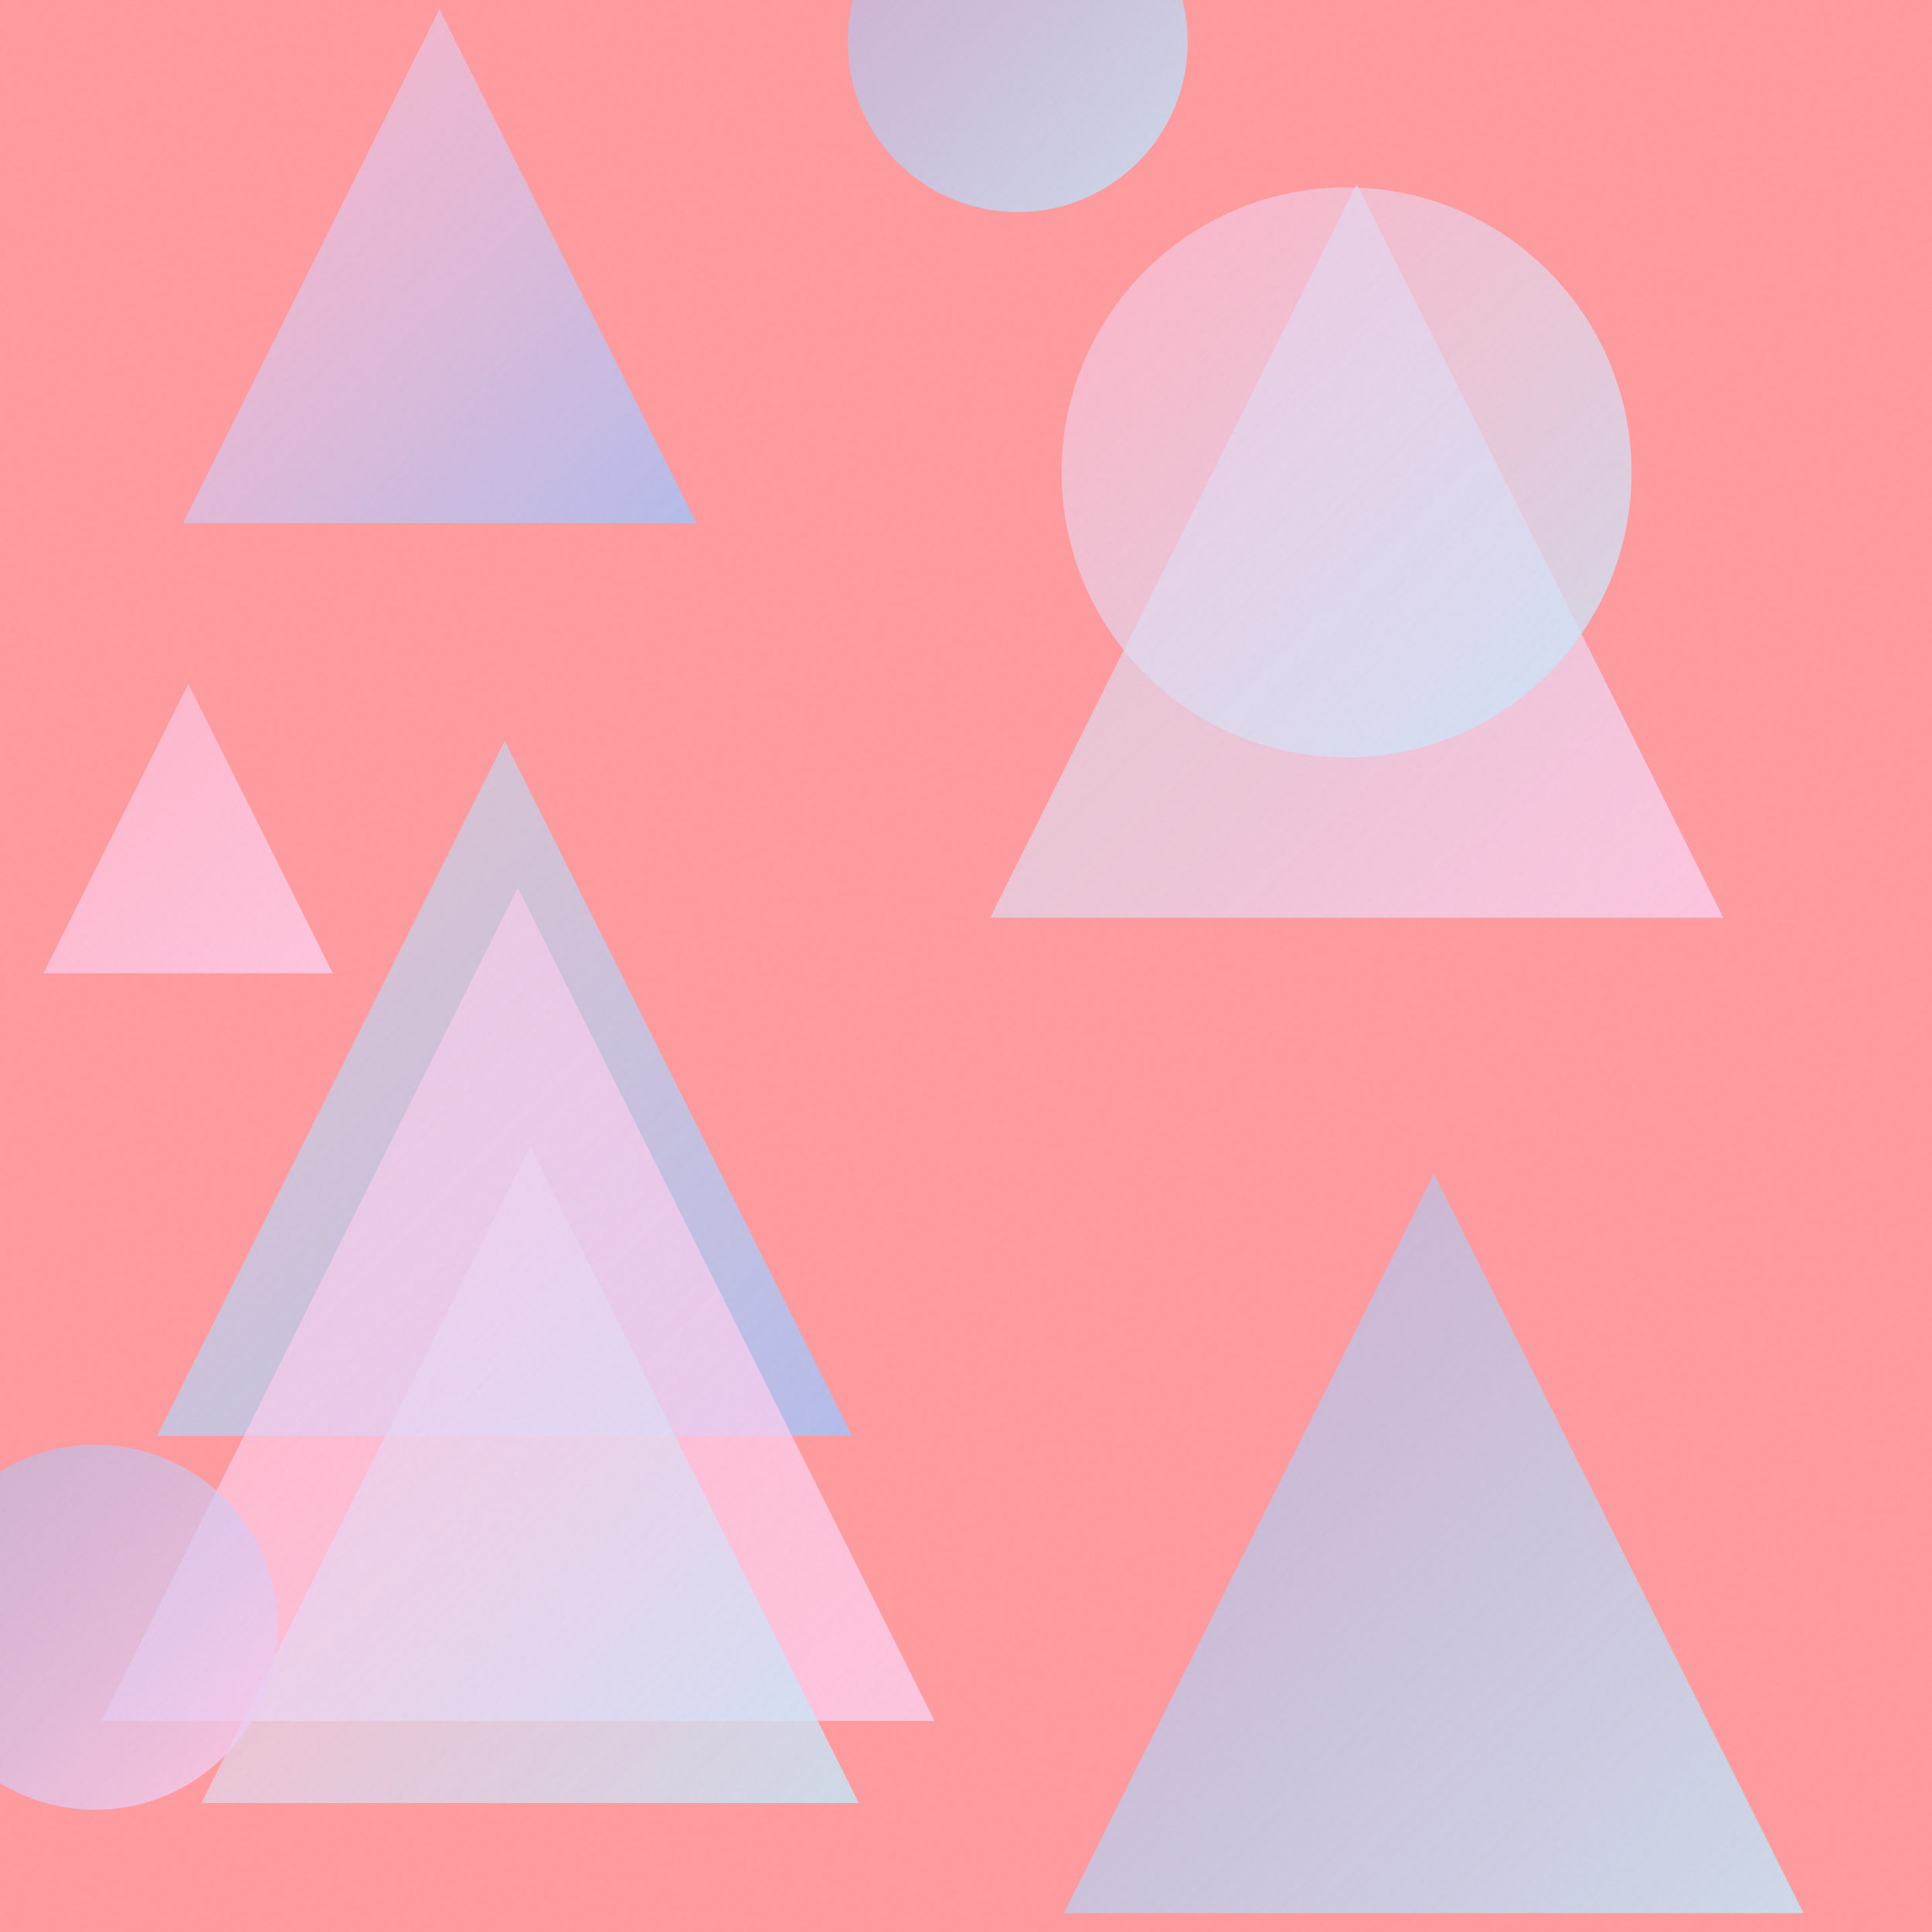
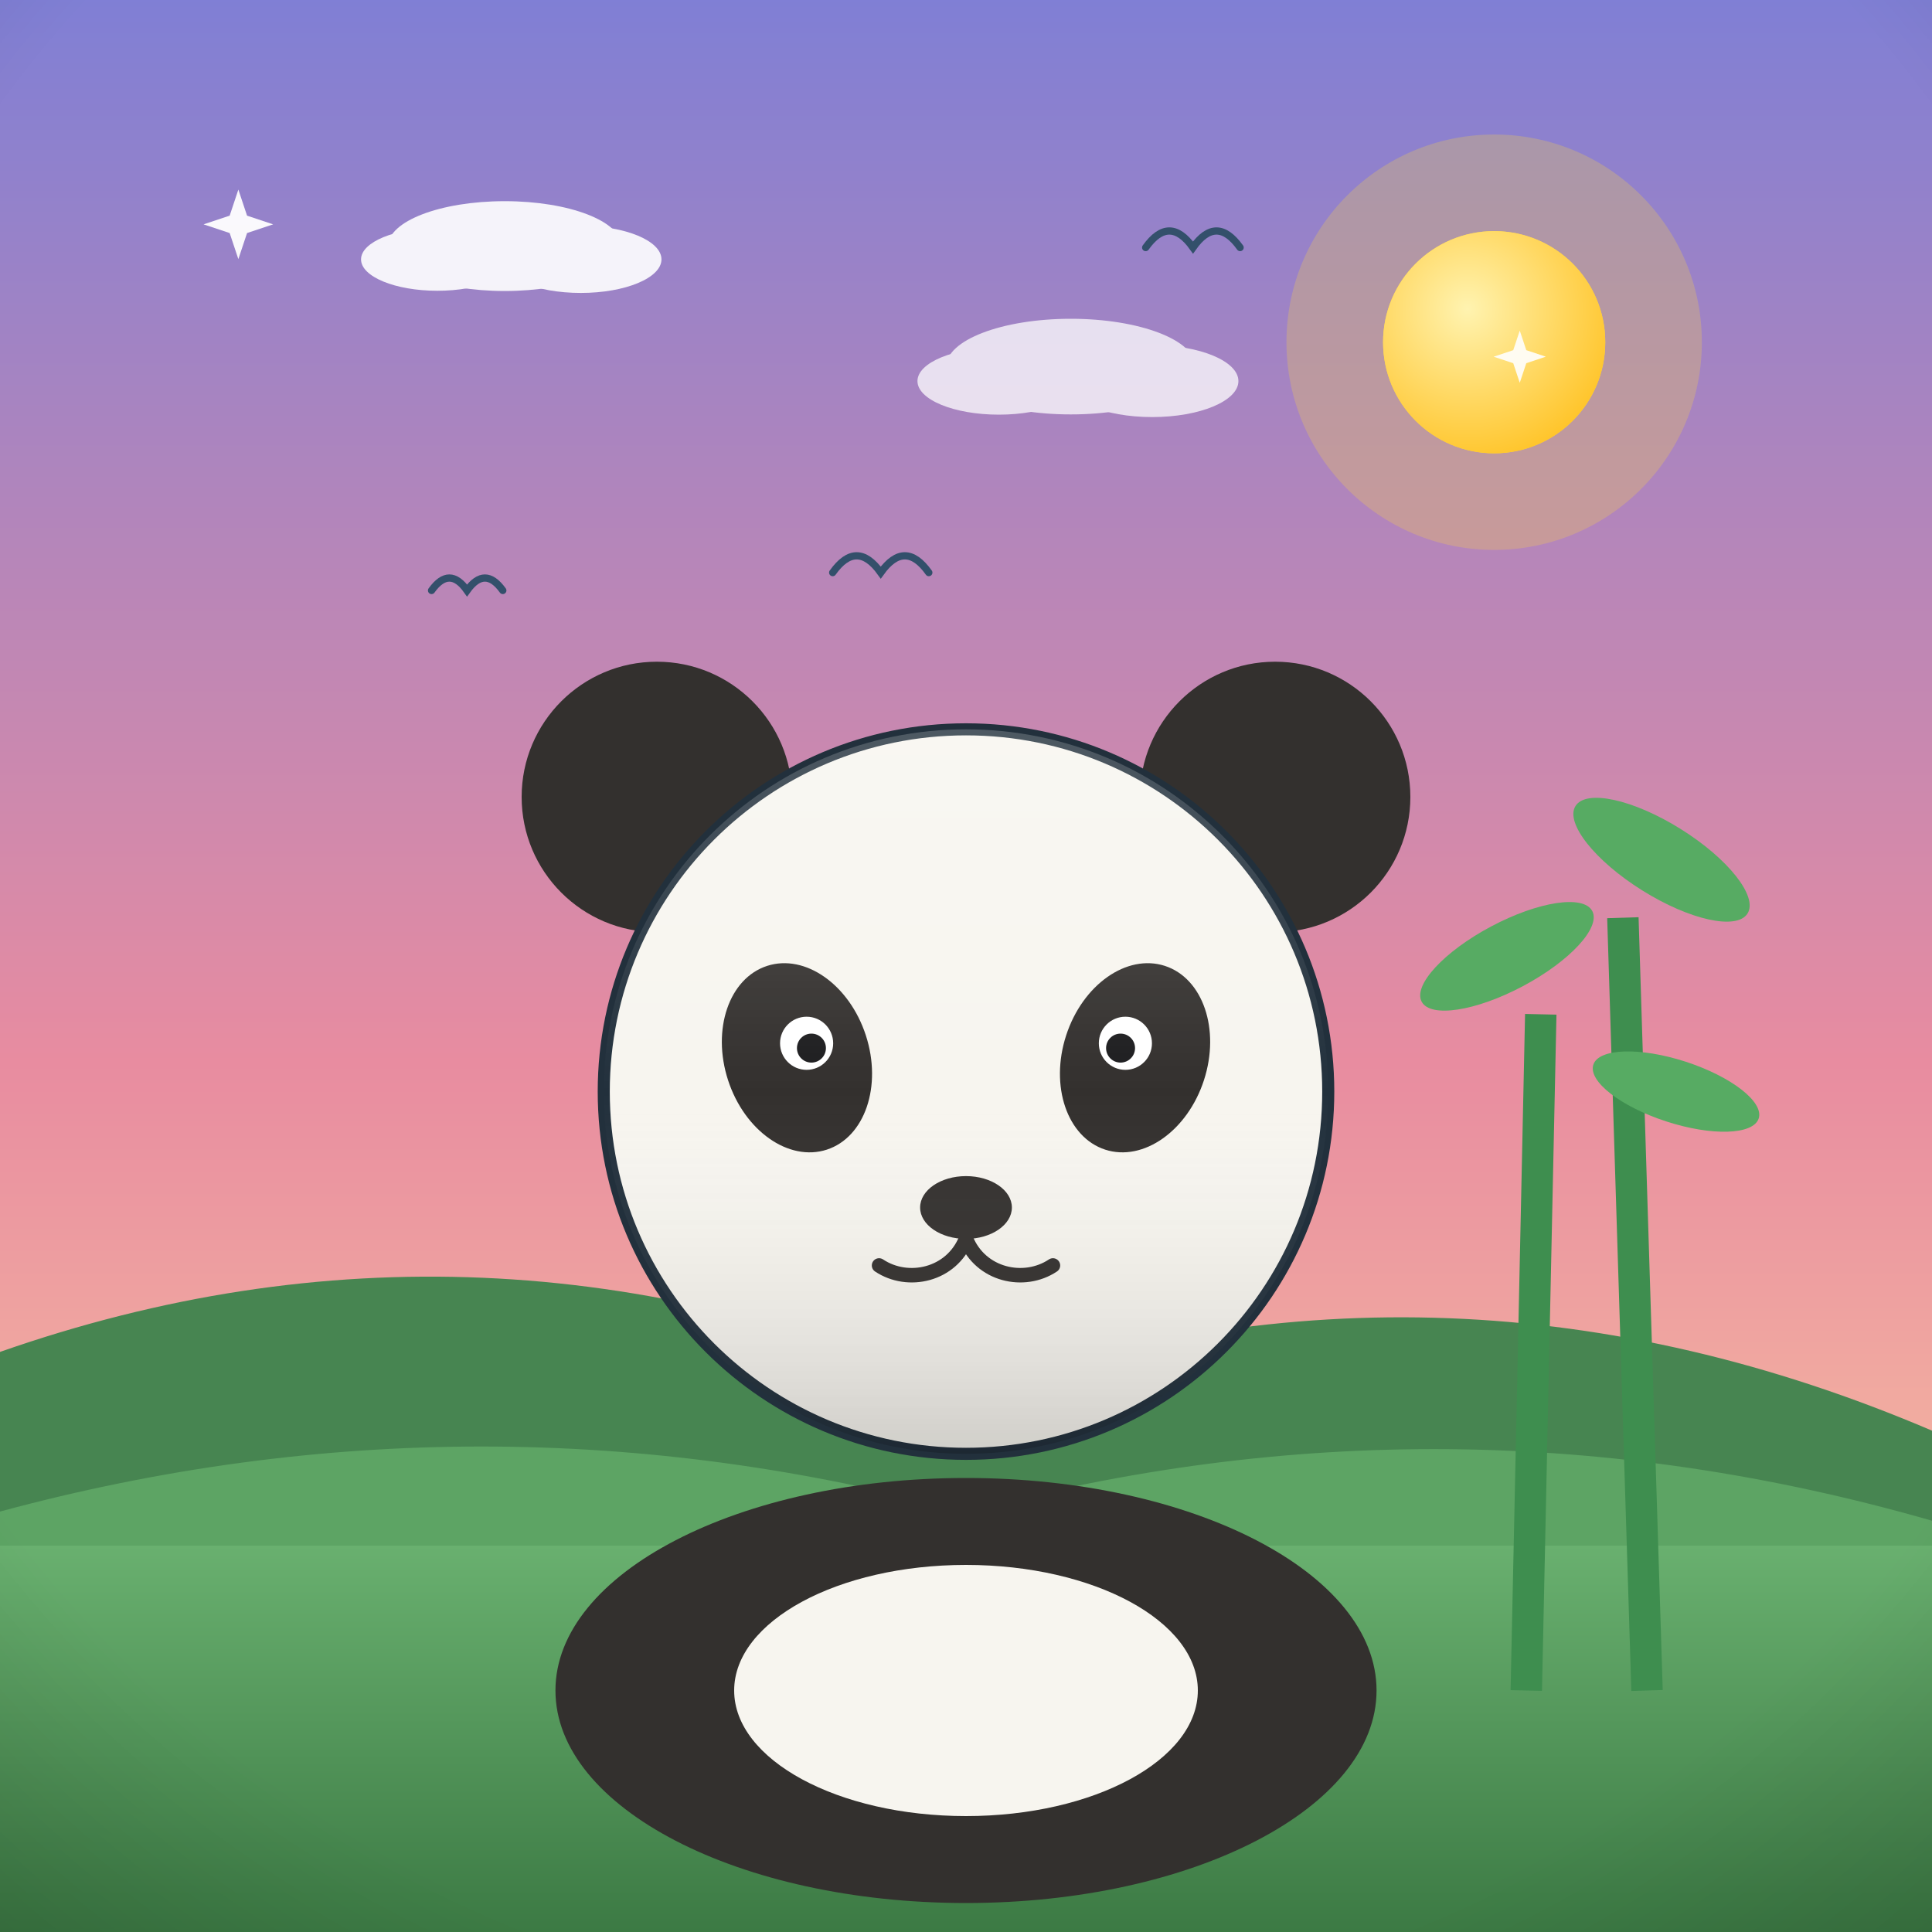
- <svg xmlns="http://www.w3.org/2000/svg" viewBox="0 0 400 400">
+ <svg xmlns="http://www.w3.org/2000/svg" viewBox="0 0 800 800">
  <defs>
-     <linearGradient id="g0" x1="220.3" y1="243.0" x2="373.4" y2="396.1" gradientUnits="userSpaceOnUse">
-       <stop offset="0" stop-color="#A1C4FD" stop-opacity="0.5" />
-       <stop offset="1" stop-color="#C2E9FB" stop-opacity="0.8" />
+     <linearGradient id="sky" x1="0" y1="0" x2="0" y2="1">
+       <stop offset="0" stop-color="#7f7fd5" />
+       <stop offset="0.55" stop-color="#e88ca0" />
+       <stop offset="1" stop-color="#ffd9a0" />
    </linearGradient>
-     <linearGradient id="g1" x1="205.0" y1="38.1" x2="356.8" y2="190.0" gradientUnits="userSpaceOnUse">
-       <stop offset="0" stop-color="#C2E9FB" stop-opacity="0.5" />
-       <stop offset="1" stop-color="#FECFEF" stop-opacity="0.8" />
+     <radialGradient id="sunG" cx="0.38" cy="0.35" r="0.9">
+       <stop offset="0" stop-color="#fff3b0" />
+       <stop offset="1" stop-color="#ffb703" />
+     </radialGradient>
+     <linearGradient id="ground" x1="0" y1="0" x2="0" y2="1">
+       <stop offset="0" stop-color="#69b06f" />
+       <stop offset="1" stop-color="#3c7a44" />
    </linearGradient>
-     <linearGradient id="g2" x1="9.0" y1="141.6" x2="68.9" y2="201.5" gradientUnits="userSpaceOnUse">
-       <stop offset="0" stop-color="#FECFEF" stop-opacity="0.5" />
-       <stop offset="1" stop-color="#FECFEF" stop-opacity="0.8" />
+     <linearGradient id="sea" x1="0" y1="0" x2="0" y2="1">
+       <stop offset="0" stop-color="#3d9bc4" />
+       <stop offset="1" stop-color="#1668a0" />
    </linearGradient>
-     <linearGradient id="g3" x1="32.5" y1="153.4" x2="176.4" y2="297.3" gradientUnits="userSpaceOnUse">
-       <stop offset="0" stop-color="#C2E9FB" stop-opacity="0.5" />
-       <stop offset="1" stop-color="#A1C4FD" stop-opacity="0.8" />
+     <linearGradient id="shade" x1="0" y1="0" x2="0" y2="1">
+       <stop offset="0" stop-color="#ffffff" stop-opacity="0.20" />
+       <stop offset="0.5" stop-color="#ffffff" stop-opacity="0" />
+       <stop offset="1" stop-color="#000000" stop-opacity="0.16" />
    </linearGradient>
-     <linearGradient id="g4" x1="175.5" y1="-26.5" x2="246.0" y2="44.0" gradientUnits="userSpaceOnUse">
-       <stop offset="0" stop-color="#A1C4FD" stop-opacity="0.5" />
-       <stop offset="1" stop-color="#C2E9FB" stop-opacity="0.8" />
-     </linearGradient>
-     <linearGradient id="g5" x1="37.9" y1="1.9" x2="144.2" y2="108.3" gradientUnits="userSpaceOnUse">
-       <stop offset="0" stop-color="#FECFEF" stop-opacity="0.5" />
-       <stop offset="1" stop-color="#A1C4FD" stop-opacity="0.8" />
-     </linearGradient>
-     <linearGradient id="g6" x1="219.7" y1="38.7" x2="337.8" y2="156.8" gradientUnits="userSpaceOnUse">
-       <stop offset="0" stop-color="#FECFEF" stop-opacity="0.5" />
-       <stop offset="1" stop-color="#C2E9FB" stop-opacity="0.8" />
-     </linearGradient>
-     <linearGradient id="g7" x1="21.0" y1="183.8" x2="193.5" y2="356.3" gradientUnits="userSpaceOnUse">
-       <stop offset="0" stop-color="#FECFEF" stop-opacity="0.5" />
-       <stop offset="1" stop-color="#FECFEF" stop-opacity="0.8" />
-     </linearGradient>
-     <linearGradient id="g8" x1="41.7" y1="237.3" x2="177.8" y2="373.3" gradientUnits="userSpaceOnUse">
-       <stop offset="0" stop-color="#FECFEF" stop-opacity="0.5" />
-       <stop offset="1" stop-color="#C2E9FB" stop-opacity="0.8" />
-     </linearGradient>
-     <linearGradient id="g9" x1="-18.1" y1="299.1" x2="57.5" y2="374.7" gradientUnits="userSpaceOnUse">
-       <stop offset="0" stop-color="#A1C4FD" stop-opacity="0.5" />
-       <stop offset="1" stop-color="#FECFEF" stop-opacity="0.8" />
-     </linearGradient>
-     <filter id="n">
-       <feTurbulence type="fractalNoise" baseFrequency="0.9" numOctaves="2" stitchTiles="stitch" />
-       <feColorMatrix type="saturate" values="0" />
-     </filter>
+     <radialGradient id="vig" cx="0.5" cy="0.42" r="0.85">
+       <stop offset="0.72" stop-color="#000000" stop-opacity="0" />
+       <stop offset="1" stop-color="#000000" stop-opacity="0.20" />
+     </radialGradient>
  </defs>
-   <rect width="400" height="400" fill="#FF9A9E" />
-   <path d="M 296.9 243.0 L 373.4 396.1 L 220.3 396.1 Z" fill="url(#g0)" />
-   <path d="M 280.9 38.1 L 356.8 190.0 L 205.0 190.0 Z" fill="url(#g1)" />
-   <path d="M 39.0 141.6 L 68.9 201.5 L 9.0 201.5 Z" fill="url(#g2)" />
-   <path d="M 104.5 153.4 L 176.4 297.3 L 32.5 297.3 Z" fill="url(#g3)" />
-   <circle cx="210.7" cy="8.7" r="35.2" fill="url(#g4)" />
-   <path d="M 91.0 1.9 L 144.2 108.3 L 37.9 108.3 Z" fill="url(#g5)" />
-   <circle cx="278.8" cy="97.8" r="59.0" fill="url(#g6)" />
-   <path d="M 107.2 183.8 L 193.5 356.3 L 21.0 356.3 Z" fill="url(#g7)" />
-   <path d="M 109.8 237.3 L 177.8 373.3 L 41.7 373.3 Z" fill="url(#g8)" />
-   <circle cx="19.7" cy="336.9" r="37.8" fill="url(#g9)" />
-   <rect width="400" height="400" filter="url(#n)" opacity="0.05" />
+   <rect width="800" height="800" fill="url(#sky)" />
+   <circle cx="618.7" cy="141.7" r="86" fill="#ffd93d" opacity="0.25" />
+   <circle cx="618.7" cy="141.7" r="46" fill="#ffd93d" />
+   <circle cx="618.7" cy="141.7" r="46" fill="url(#sunG)" />
+   <g fill="#ffffff" opacity="0.9">
+     <ellipse cx="209" cy="101.9" rx="48.3" ry="18.6" />
+     <ellipse cx="181.1" cy="107.4" rx="31.6" ry="13" />
+     <ellipse cx="240.5" cy="107.4" rx="33.4" ry="13.9" />
+   </g>
+   <g fill="#ffffff" opacity="0.75">
+     <ellipse cx="443.4" cy="151.8" rx="51.6" ry="19.8" />
+     <ellipse cx="413.6" cy="157.8" rx="33.7" ry="13.9" />
+     <ellipse cx="477.1" cy="157.8" rx="35.7" ry="14.9" />
+   </g>
+   <path d="M0 684 L0 559.8 Q 200 489.8 400 577 Q 600 507 800 592.4 L800 684 Z" fill="#478551" />
+   <path d="M0 730 L0 625.9 Q 200 571.9 400 626.2 Q 600 572.2 800 629.7 L800 730 Z" fill="#5da464" />
+   <rect y="640" width="800" height="160" fill="url(#ground)" />
+   <path d="M 474.4 102.5 Q 484.2 88.8 494 102.5 Q 503.7 88.8 513.5 102.5" fill="none" stroke="#33506b" stroke-width="3" stroke-linecap="round" />
+   <path d="M 178.7 244.5 Q 186.1 234.2 193.4 244.5 Q 200.8 234.2 208.2 244.5" fill="none" stroke="#33506b" stroke-width="3" stroke-linecap="round" />
+   <path d="M 344.8 237.1 Q 354.7 223.2 364.7 237.1 Q 374.7 223.2 384.6 237.1" fill="none" stroke="#33506b" stroke-width="3" stroke-linecap="round" />
+   <g transform="translate(400 0) scale(-1 1) translate(-400 0)">
+     <g stroke="#3e8e4f" stroke-width="13">
+       <path d="M118 700 L 128 380 M168 700 L 162 420" />
+     </g>
+     <g fill="#57ab63">
+       <ellipse cx="112" cy="356" rx="42" ry="15" transform="rotate(-32 112 356)" />
+       <ellipse cx="176" cy="396" rx="40" ry="14" transform="rotate(28 176 396)" />
+       <ellipse cx="106" cy="452" rx="36" ry="13" transform="rotate(-18 106 452)" />
+     </g>
+     <ellipse cx="400" cy="700" rx="170" ry="88" fill="#33302e" />
+     <circle cx="272" cy="330" r="56" fill="#33302e" />
+     <circle cx="528" cy="330" r="56" fill="#33302e" />
+     <circle cx="400" cy="452" r="150" fill="#f7f5ef" stroke="#22303c" stroke-width="5" stroke-linejoin="round" />
+     <ellipse cx="400" cy="700" rx="96" ry="52" fill="#f7f5ef" />
+     <ellipse cx="330" cy="438" rx="30" ry="40" fill="#33302e" transform="rotate(-18 330 438)" />
+     <ellipse cx="470" cy="438" rx="30" ry="40" fill="#33302e" transform="rotate(18 470 438)" />
+     <circle cx="334" cy="432" r="11" fill="#ffffff" />
+     <circle cx="466" cy="432" r="11" fill="#ffffff" />
+     <circle cx="336" cy="434" r="6" fill="#1d1d1f" />
+     <circle cx="464" cy="434" r="6" fill="#1d1d1f" />
+     <ellipse cx="400" cy="500" rx="19" ry="13" fill="#33302e" />
+     <path d="M400 513 C 394 528 376 532 364 524 M400 513 C 406 528 424 532 436 524" stroke="#33302e" stroke-width="6" fill="none" stroke-linecap="round" />
+     <circle cx="400" cy="452" r="150" fill="url(#shade)" />
+   </g>
+   <path d="M 98.7 78.5 L 102.3 89.3 L 113.1 92.9 L 102.3 96.5 L 98.7 107.3 L 95.1 96.5 L 84.3 92.9 L 95.1 89.3 Z" fill="#ffffff" opacity="0.95" />
+   <path d="M 629.3 136.9 L 632 145 L 640.1 147.7 L 632 150.4 L 629.3 158.5 L 626.6 150.4 L 618.5 147.7 L 626.6 145 Z" fill="#ffffff" opacity="0.9" />
+   <rect width="800" height="800" fill="url(#vig)" />
</svg>
